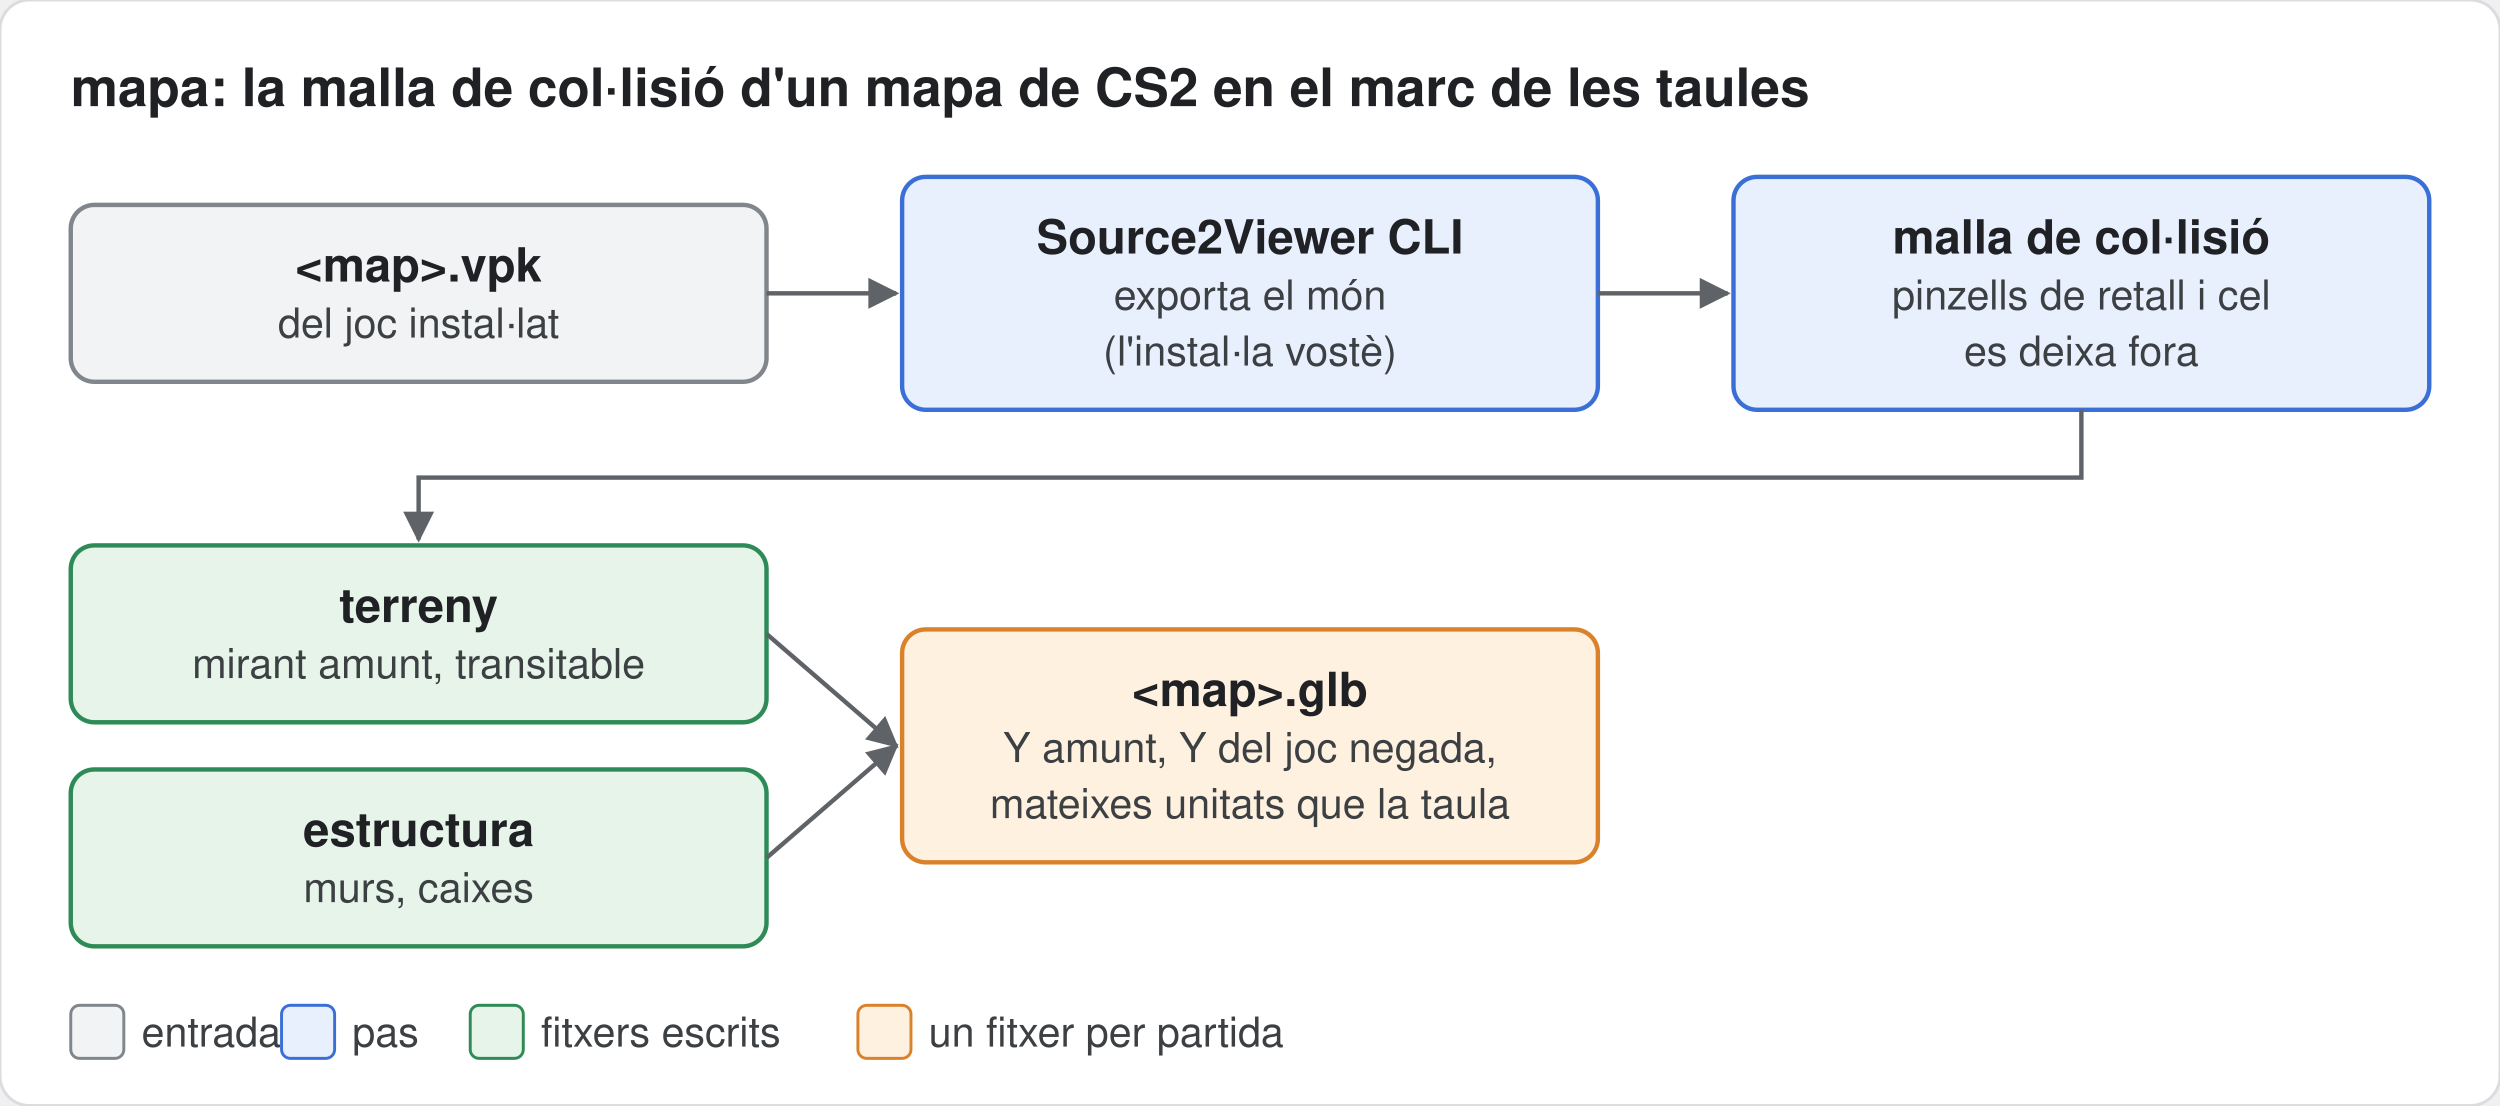
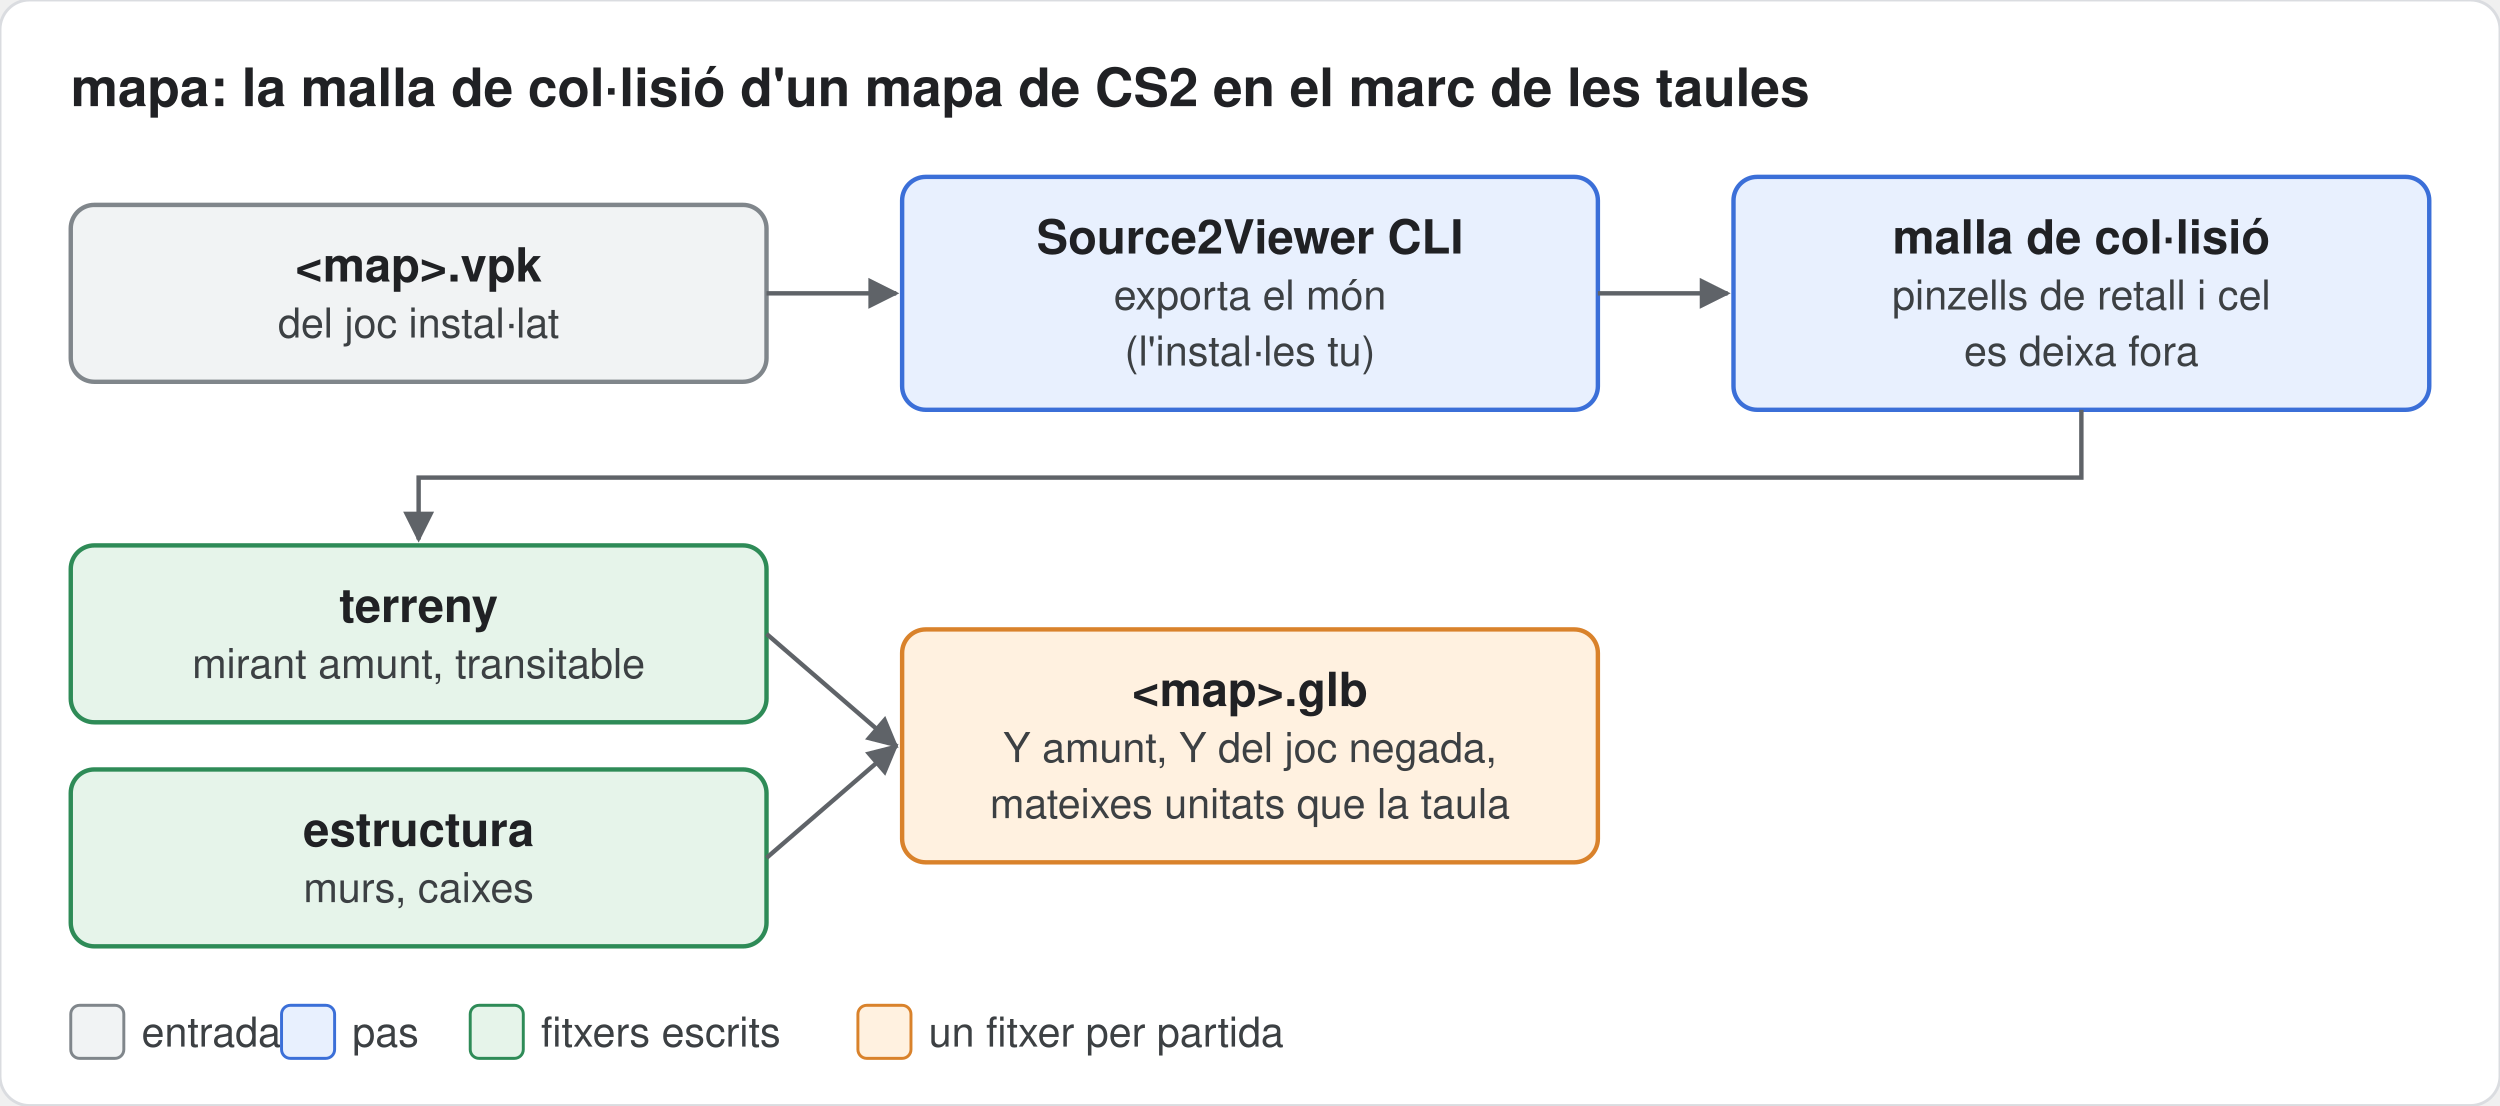
<svg xmlns="http://www.w3.org/2000/svg" width="848" height="375" viewBox="0 0 848 375" font-family="Segoe UI,Helvetica,Arial,sans-serif" role="img" aria-label="map: a CS2 map's collision mesh into the tables' frame">
  <defs>
    <marker id="a" viewBox="0 0 10 10" refX="9" refY="5" markerWidth="7" markerHeight="7" orient="auto">
      <path d="M0,0 L10,5 L0,10 z" fill="#5f6368" />
    </marker>
  </defs>
  <rect width="848" height="375" rx="10" fill="#ffffff" stroke="#dadce0" />
  <text x="24" y="36" font-size="18" font-weight="600" fill="#202124">mapa: la malla de col·lisió d'un mapa de CS2 en el marc de les taules</text>
  <rect x="24" y="69.5" width="236" height="60" rx="8" fill="#f1f3f4" stroke="#80868b" stroke-width="1.5" />
  <text x="142.0" y="95.5" text-anchor="middle" font-weight="600" font-size="16" fill="#202124">&lt;map&gt;.vpk</text>
  <text x="142.0" y="114.5" text-anchor="middle" font-size="14" fill="#3c4043">del joc instal·lat</text>
  <rect x="306" y="60.0" width="236" height="79" rx="8" fill="#e8f0fe" stroke="#3b6fd8" stroke-width="1.5" />
  <text x="424.0" y="86.0" text-anchor="middle" font-weight="600" font-size="16" fill="#202124">Source2Viewer CLI</text>
  <text x="424.0" y="105.0" text-anchor="middle" font-size="14" fill="#3c4043">exporta el món</text>
-   <text x="424.0" y="124.0" text-anchor="middle" font-size="14" fill="#3c4043">(l'instal·la vostè)</text>
+   <text x="424.0" y="124.0" text-anchor="middle" font-size="14" fill="#3c4043">(l'instal·les tu)</text>
  <rect x="588" y="60.0" width="236" height="79" rx="8" fill="#e8f0fe" stroke="#3b6fd8" stroke-width="1.5" />
  <text x="706.0" y="86.0" text-anchor="middle" font-weight="600" font-size="16" fill="#202124">malla de col·lisió</text>
  <text x="706.0" y="105.0" text-anchor="middle" font-size="14" fill="#3c4043">pinzells de retall i cel</text>
  <text x="706.0" y="124.0" text-anchor="middle" font-size="14" fill="#3c4043">es deixa fora</text>
  <line x1="260" y1="99.5" x2="304" y2="99.5" stroke="#5f6368" stroke-width="1.5" marker-end="url(#a)" />
  <line x1="542" y1="99.5" x2="586" y2="99.5" stroke="#5f6368" stroke-width="1.5" marker-end="url(#a)" />
  <path d="M706.0,139.0 V162.0 H142.0 V183.0" fill="none" stroke="#5f6368" stroke-width="1.5" marker-end="url(#a)" />
  <rect x="24" y="185.0" width="236" height="60" rx="8" fill="#e6f4ea" stroke="#2e8b57" stroke-width="1.5" />
  <text x="142.0" y="211.0" text-anchor="middle" font-weight="600" font-size="16" fill="#202124">terreny</text>
  <text x="142.0" y="230.0" text-anchor="middle" font-size="14" fill="#3c4043">mirant amunt, transitable</text>
  <rect x="24" y="261.0" width="236" height="60" rx="8" fill="#e6f4ea" stroke="#2e8b57" stroke-width="1.5" />
  <text x="142.0" y="287.0" text-anchor="middle" font-weight="600" font-size="16" fill="#202124">estructura</text>
  <text x="142.0" y="306.0" text-anchor="middle" font-size="14" fill="#3c4043">murs, caixes</text>
  <rect x="306" y="213.5" width="236" height="79" rx="8" fill="#fff1e0" stroke="#d9822b" stroke-width="1.5" />
  <text x="424.0" y="239.5" text-anchor="middle" font-weight="600" font-size="16" fill="#202124">&lt;map&gt;.glb</text>
  <text x="424.0" y="258.5" text-anchor="middle" font-size="14" fill="#3c4043">Y amunt, Y del joc negada,</text>
  <text x="424.0" y="277.5" text-anchor="middle" font-size="14" fill="#3c4043">mateixes unitats que la taula</text>
  <line x1="260" y1="215.0" x2="304" y2="253.0" stroke="#5f6368" stroke-width="1.5" marker-end="url(#a)" />
  <line x1="260" y1="291.0" x2="304" y2="253.0" stroke="#5f6368" stroke-width="1.5" marker-end="url(#a)" />
  <rect x="24" y="341" width="18" height="18" rx="3" fill="#f1f3f4" stroke="#80868b" />
  <text x="48" y="355" font-size="14" fill="#3c4043">entrada</text>
  <rect x="95.5" y="341" width="18" height="18" rx="3" fill="#e8f0fe" stroke="#3b6fd8" />
  <text x="119.5" y="355" font-size="14" fill="#3c4043">pas</text>
  <rect x="159.5" y="341" width="18" height="18" rx="3" fill="#e6f4ea" stroke="#2e8b57" />
  <text x="183.5" y="355" font-size="14" fill="#3c4043">fitxers escrits</text>
  <rect x="291.0" y="341" width="18" height="18" rx="3" fill="#fff1e0" stroke="#d9822b" />
  <text x="315.0" y="355" font-size="14" fill="#3c4043">un fitxer per partida</text>
</svg>
